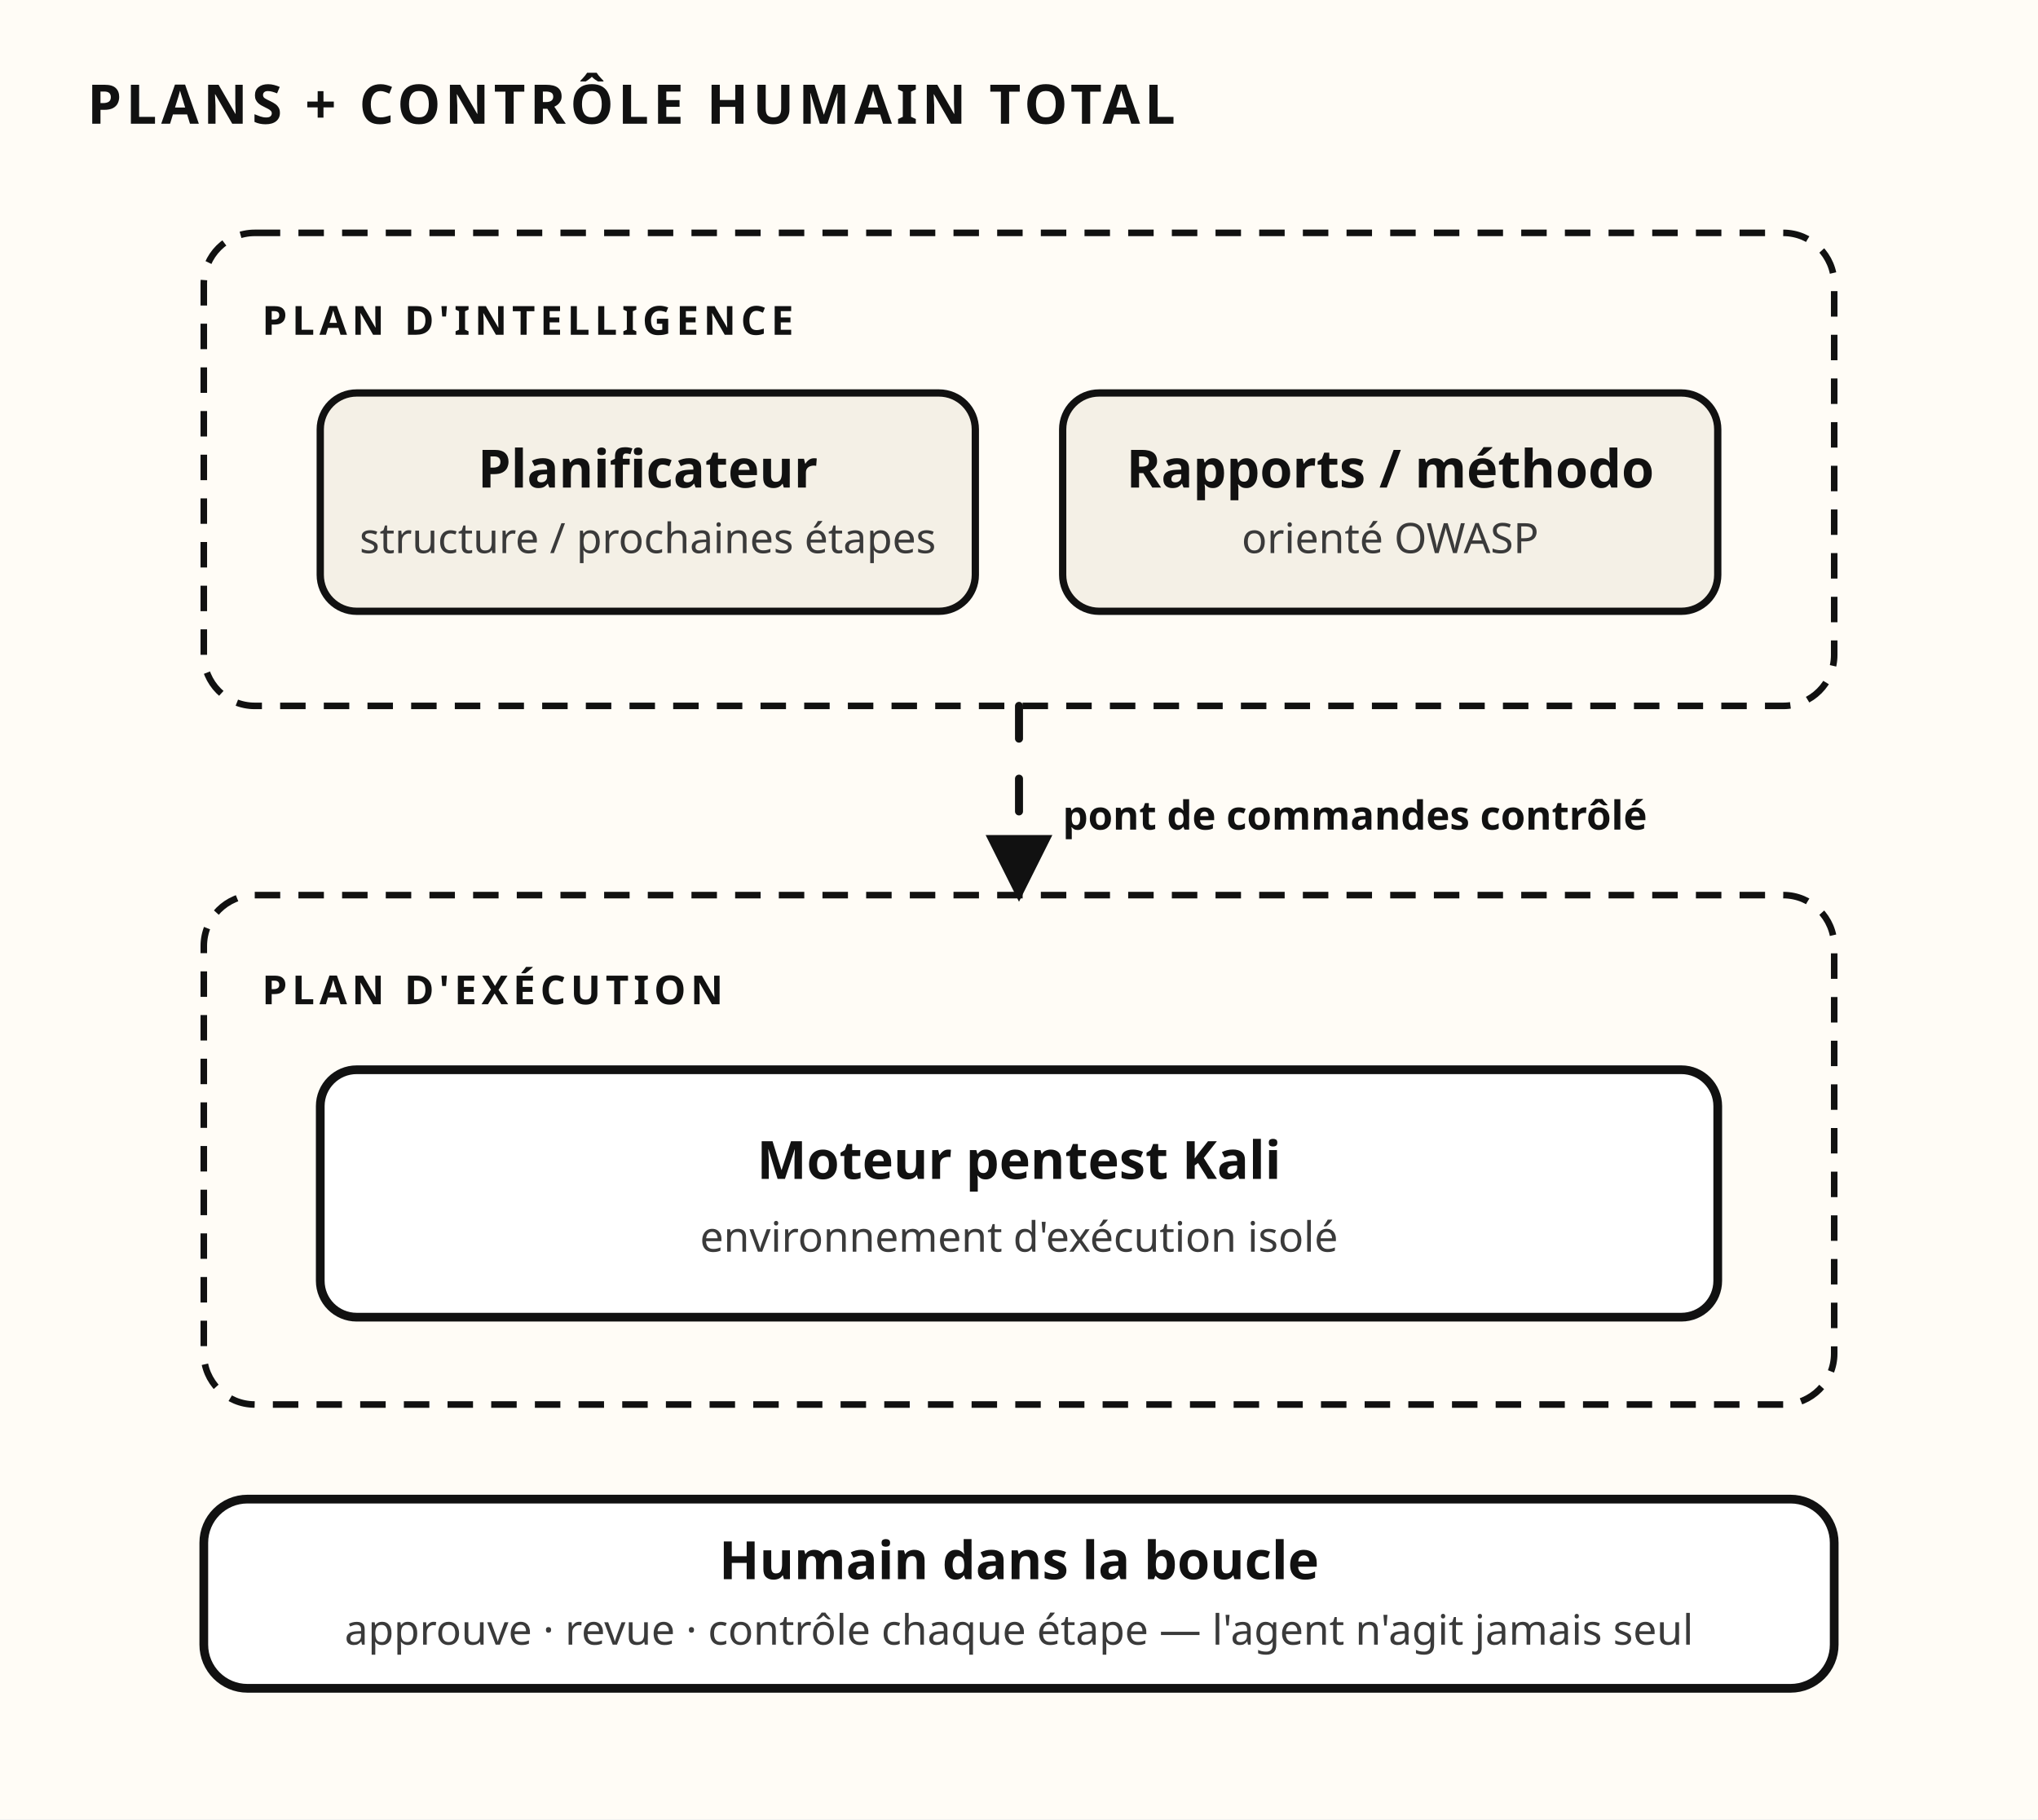
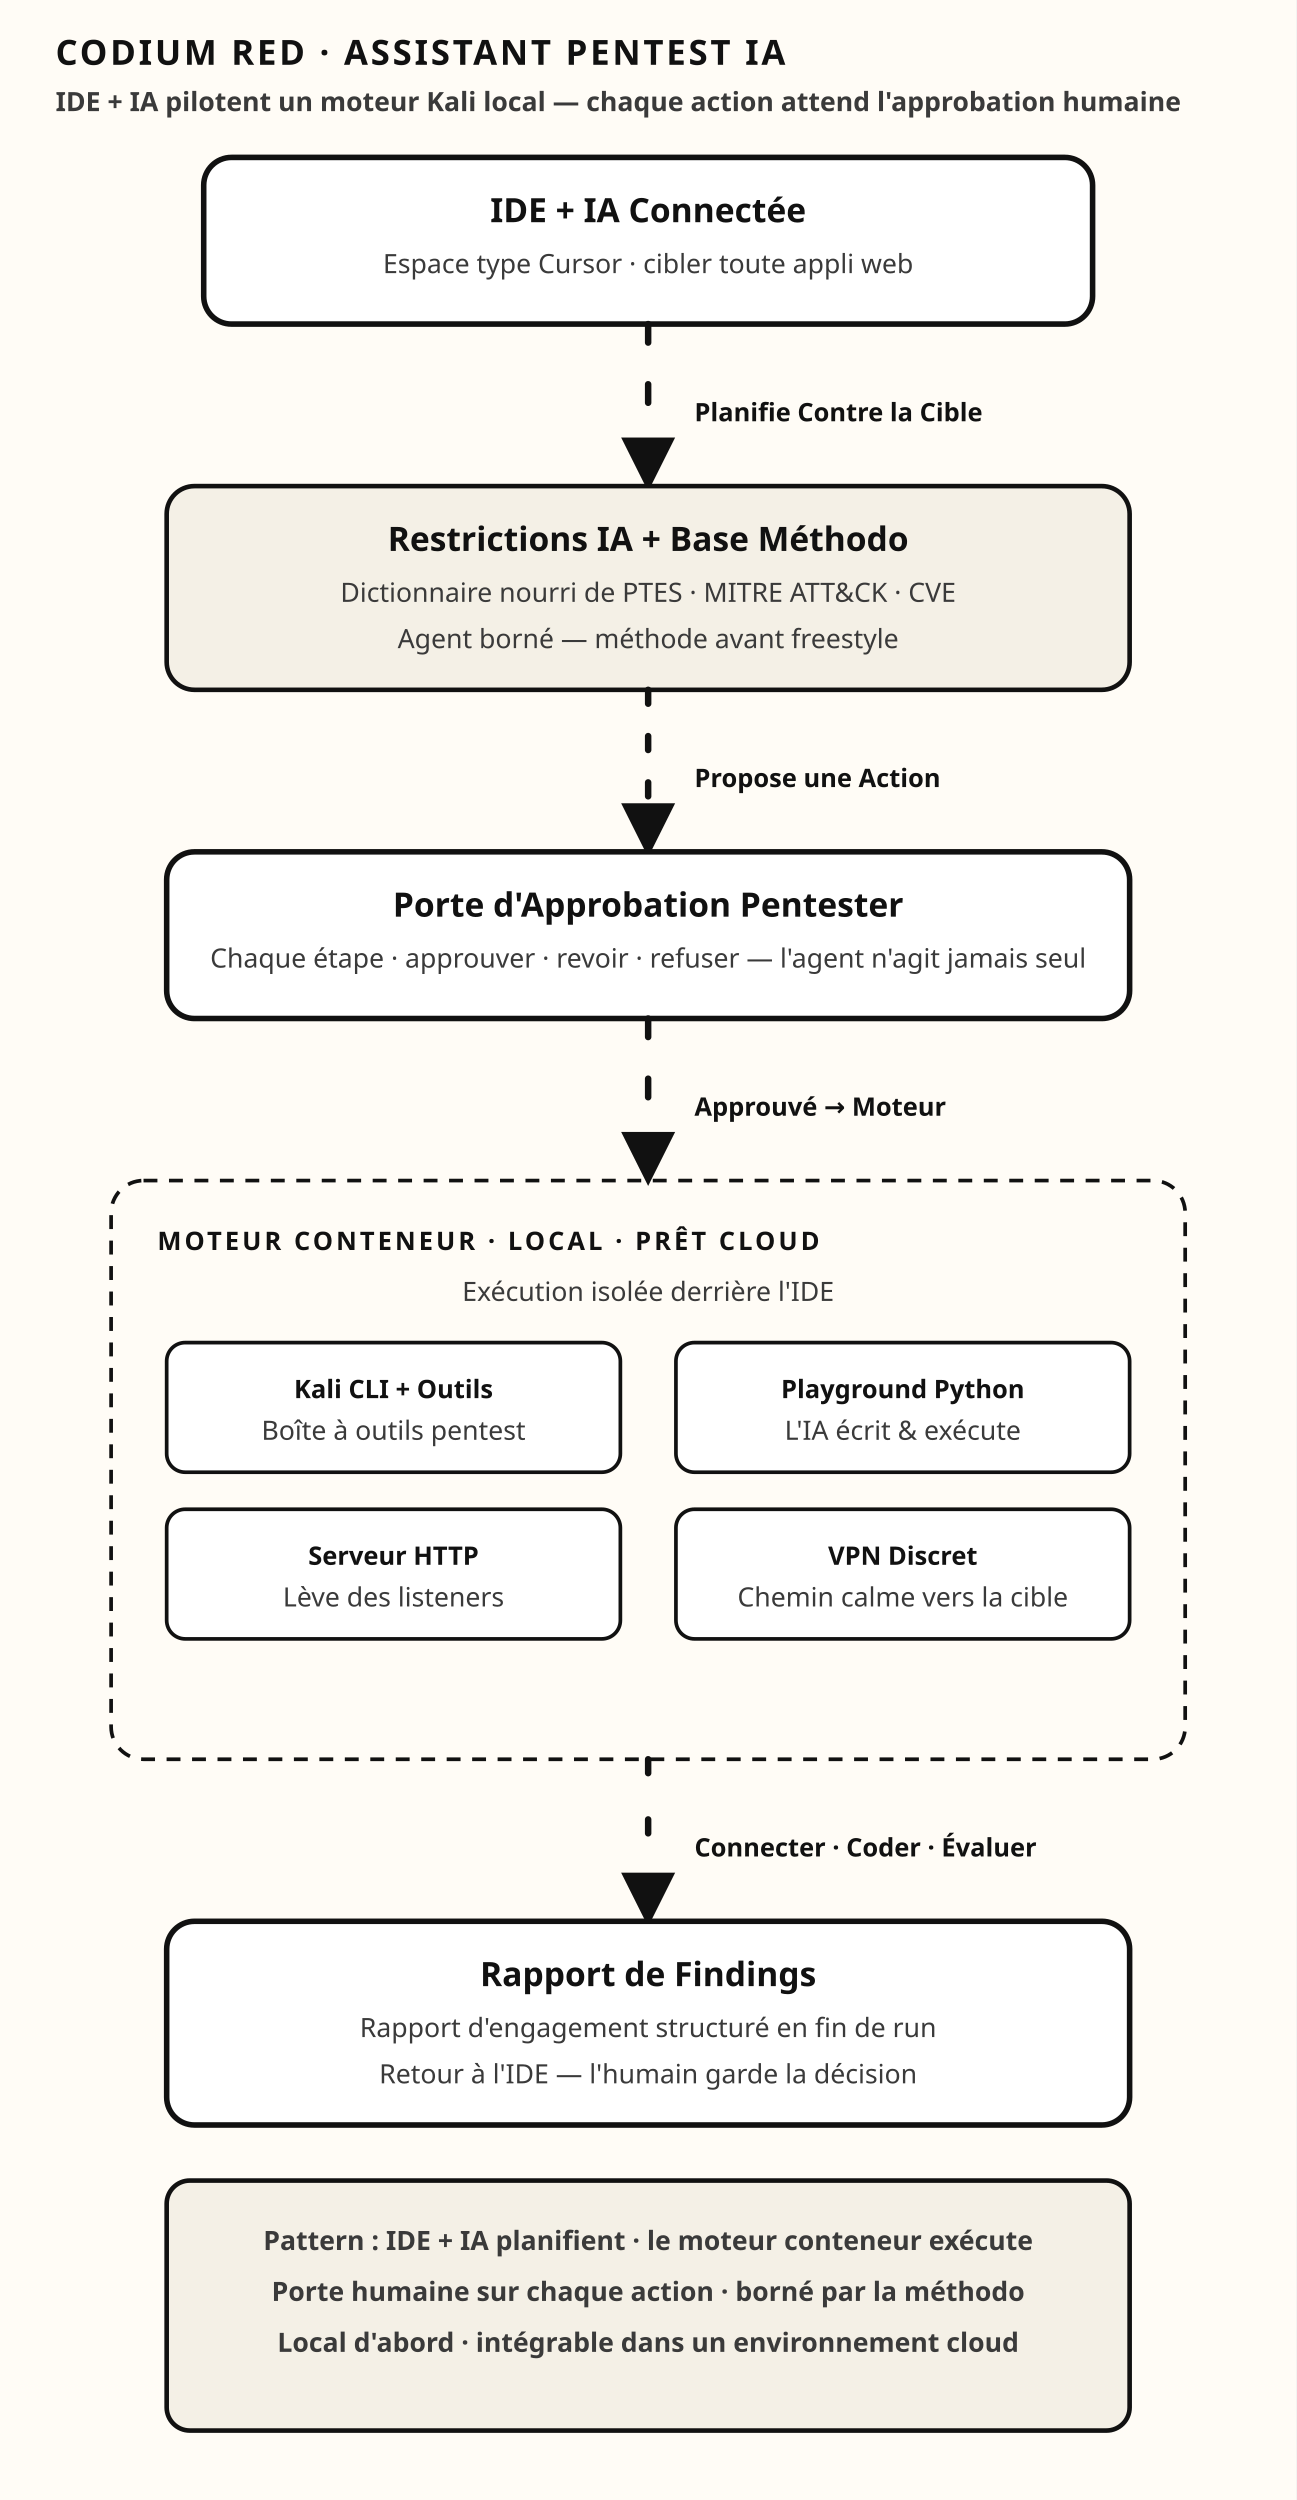
- <svg xmlns="http://www.w3.org/2000/svg" viewBox="0 0 560 500" role="img" aria-labelledby="t d">
+ <svg xmlns="http://www.w3.org/2000/svg" viewBox="0 0 560 1080" role="img" aria-labelledby="t d">
  <defs>
    <marker id="a" viewBox="0 0 12 12" refX="10" refY="6" markerWidth="10" markerHeight="10" orient="auto-start-reverse">
      <path d="M1 1 L11 6 L1 11 Z" fill="#111" />
    </marker>
    <style>
      .bg { fill:#fffcf6; }
      .b { fill:#f4f0e6; stroke:#111; stroke-width:2; }
      .hi { fill:#fff; stroke:#111; stroke-width:2.4; }
      .out { fill:none; stroke:#111; stroke-width:1.6; stroke-dasharray:6 5; }
      .plane { fill:none; stroke:#111; stroke-width:1.8; stroke-dasharray:7 5; }
      .cloud { fill:none; stroke:#111; stroke-width:1.6; stroke-dasharray:6 5; }
      .title { font-family:Segoe UI,system-ui,sans-serif; font-size:15px; font-weight:800; letter-spacing:0.08em; fill:#111; }
      .lab { font-family:Segoe UI,system-ui,sans-serif; font-size:14.5px; font-weight:800; fill:#111; }
      .sub { font-family:Segoe UI,system-ui,sans-serif; font-size:11.5px; font-weight:500; fill:#3a3a3a; }
      .cap { font-family:Segoe UI,system-ui,sans-serif; font-size:11px; font-weight:800; letter-spacing:0.12em; fill:#111; }
      .line {
-         stroke:#111; stroke-width:2.2; fill:none; marker-end:url(#a);
+         stroke:#111; stroke-width:2.8; fill:none; marker-end:url(#a);
        stroke-linecap:round; stroke-linejoin:round;
-         stroke-dasharray:9 11;
-         animation: flow 1.05s linear infinite;
+         stroke-dasharray:8 18;
+         animation: flow 1.35s linear infinite;
      }
      .line.ingest {
-         stroke-dasharray: 4 16;
-         animation: flow 1.7s linear infinite;
+         stroke-dasharray: 6 20;
+         animation: flow 1.55s linear infinite;
      }
      .line.return {
-         stroke-dasharray: 10 8;
-         animation: flow 0.85s linear infinite;
+         stroke-dasharray: 10 16;
+         animation: flow 1.15s linear infinite;
      }
      .line.stem {
        marker-end: none;
-         stroke-dasharray: 9 11;
-         animation: flow 1.05s linear infinite;
+         stroke-dasharray: 8 18;
+         animation: flow 1.35s linear infinite;
      }
      .line.gate {
-         stroke-dasharray: 5 7;
-         animation: flow 1.2s linear infinite;
+         stroke-dasharray: 6 14;
+         animation: flow 1.4s linear infinite;
      }
      .hi.pulse {
        animation: node-pulse 2.6s ease-in-out infinite;
      }
      .lbl.flow-lbl {
        animation: lbl-pulse 2.2s ease-in-out infinite;
      }
      .chip { fill:#fff; stroke:#111; stroke-width:1.6; }
      .lbl { font-family:Segoe UI,system-ui,sans-serif; font-size:11px; font-weight:700; fill:#111; }
      .foot { font-family:Segoe UI,system-ui,sans-serif; font-size:11.5px; font-weight:600; fill:#3a3a3a; }
      @keyframes flow {
-         to { stroke-dashoffset: -20; }
+         to { stroke-dashoffset: -52; }
      }
      @keyframes node-pulse {
        0%, 100% { stroke-width: 2.4; }
        50% { stroke-width: 3.4; }
      }
      @keyframes lbl-pulse {
        0%, 100% { opacity: 0.55; }
        50% { opacity: 1; }
      }
      @media (prefers-reduced-motion: reduce) {
        .line, .line.ingest, .line.return, .line.stem, .line.gate, .hi.pulse, .lbl.flow-lbl { animation: none; }
        .line, .line.ingest, .line.return, .line.stem, .line.gate { stroke-dasharray: none; }
      }
    </style>
  </defs>
-   <rect class="bg" width="560" height="500" />
-   <text x="24" y="34" class="title">PLANS + CONTRÔLE HUMAIN TOTAL</text>
-   <rect class="plane" x="56" y="64" width="448" height="130" rx="14" />
-   <text x="72" y="92" class="cap">PLAN D'INTELLIGENCE</text>
-   <rect class="b" x="88" y="108" width="180" height="60" rx="10" />
-   <text x="178" y="134" text-anchor="middle" class="lab">Planificateur</text>
-   <text x="178" y="152" text-anchor="middle" class="sub">structure / prochaines étapes</text>
-   <rect class="b" x="292" y="108" width="180" height="60" rx="10" />
-   <text x="382" y="134" text-anchor="middle" class="lab">Rapports / méthodo</text>
-   <text x="382" y="152" text-anchor="middle" class="sub">orienté OWASP</text>
-   <line class="line" x1="280" y1="194" x2="280" y2="246" />
-   <text x="292" y="228" class="lbl">pont de commandes contrôlé</text>
-   <rect class="plane" x="56" y="246" width="448" height="140" rx="14" />
-   <text x="72" y="276" class="cap">PLAN D'EXÉCUTION</text>
-   <rect class="hi" x="88" y="294" width="384" height="68" rx="10" />
-   <text x="280" y="324" text-anchor="middle" class="lab">Moteur pentest Kali</text>
-   <text x="280" y="344" text-anchor="middle" class="sub">environnement d'exécution isolé</text>
-   <rect class="hi pulse" x="56" y="412" width="448" height="52" rx="12" />
-   <text x="280" y="434" text-anchor="middle" class="lab">Humain dans la boucle</text>
-   <text x="280" y="452" text-anchor="middle" class="sub">approuve · revue · contrôle chaque étape — l'agent n'agit jamais seul</text>
+   <rect class="bg" width="560" height="1080" />
+   <text x="24" y="28" class="title">CODIUM RED · ASSISTANT PENTEST IA</text>
+   <text x="24" y="48" class="foot">IDE + IA pilotent un moteur Kali local — chaque action attend l'approbation humaine</text>
+   <rect class="hi" x="88" y="68" width="384" height="72" rx="12" />
+   <text x="280" y="96" text-anchor="middle" class="lab">IDE + IA Connectée</text>
+   <text x="280" y="118" text-anchor="middle" class="sub">Espace type Cursor · cibler toute appli web</text>
+   <line class="line" x1="280" y1="140" x2="280" y2="210" />
+   <text x="300" y="182" class="lbl flow-lbl">Planifie Contre la Cible</text>
+   <rect class="b" x="72" y="210" width="416" height="88" rx="12" />
+   <text x="280" y="238" text-anchor="middle" class="lab">Restrictions IA + Base Méthodo</text>
+   <text x="280" y="260" text-anchor="middle" class="sub">Dictionnaire nourri de PTES · MITRE ATT&amp;CK · CVE</text>
+   <text x="280" y="280" text-anchor="middle" class="sub">Agent borné — méthode avant freestyle</text>
+   <line class="line gate" x1="280" y1="298" x2="280" y2="368" />
+   <text x="300" y="340" class="lbl flow-lbl">Propose une Action</text>
+   <rect class="hi pulse" x="72" y="368" width="416" height="72" rx="12" />
+   <text x="280" y="396" text-anchor="middle" class="lab">Porte d'Approbation Pentester</text>
+   <text x="280" y="418" text-anchor="middle" class="sub">Chaque étape · approuver · revoir · refuser — l'agent n'agit jamais seul</text>
+   <line class="line" x1="280" y1="440" x2="280" y2="510" />
+   <text x="300" y="482" class="lbl flow-lbl">Approuvé → Moteur</text>
+   <rect class="out" x="48" y="510" width="464" height="250" rx="14" />
+   <text x="68" y="540" class="cap">MOTEUR CONTENEUR · LOCAL · PRÊT CLOUD</text>
+   <text x="280" y="562" text-anchor="middle" class="sub">Exécution isolée derrière l'IDE</text>
+   <rect class="chip" x="72" y="580" width="196" height="56" rx="8" />
+   <text x="170" y="604" text-anchor="middle" class="lbl">Kali CLI + Outils</text>
+   <text x="170" y="622" text-anchor="middle" class="sub">Boîte à outils pentest</text>
+   <rect class="chip" x="292" y="580" width="196" height="56" rx="8" />
+   <text x="390" y="604" text-anchor="middle" class="lbl">Playground Python</text>
+   <text x="390" y="622" text-anchor="middle" class="sub">L'IA écrit &amp; exécute</text>
+   <rect class="chip" x="72" y="652" width="196" height="56" rx="8" />
+   <text x="170" y="676" text-anchor="middle" class="lbl">Serveur HTTP</text>
+   <text x="170" y="694" text-anchor="middle" class="sub">Lève des listeners</text>
+   <rect class="chip" x="292" y="652" width="196" height="56" rx="8" />
+   <text x="390" y="676" text-anchor="middle" class="lbl">VPN Discret</text>
+   <text x="390" y="694" text-anchor="middle" class="sub">Chemin calme vers la cible</text>
+   <line class="line ingest" x1="280" y1="760" x2="280" y2="830" />
+   <text x="300" y="802" class="lbl flow-lbl">Connecter · Coder · Évaluer</text>
+   <rect class="hi pulse" x="72" y="830" width="416" height="88" rx="12" />
+   <text x="280" y="858" text-anchor="middle" class="lab">Rapport de Findings</text>
+   <text x="280" y="880" text-anchor="middle" class="sub">Rapport d'engagement structuré en fin de run</text>
+   <text x="280" y="900" text-anchor="middle" class="sub">Retour à l'IDE — l'humain garde la décision</text>
+   <rect class="b" x="72" y="942" width="416" height="108" rx="10" />
+   <text x="280" y="972" text-anchor="middle" class="foot">Pattern : IDE + IA planifient · le moteur conteneur exécute</text>
+   <text x="280" y="994" text-anchor="middle" class="foot">Porte humaine sur chaque action · borné par la méthodo</text>
+   <text x="280" y="1016" text-anchor="middle" class="foot">Local d'abord · intégrable dans un environnement cloud</text>
</svg>
